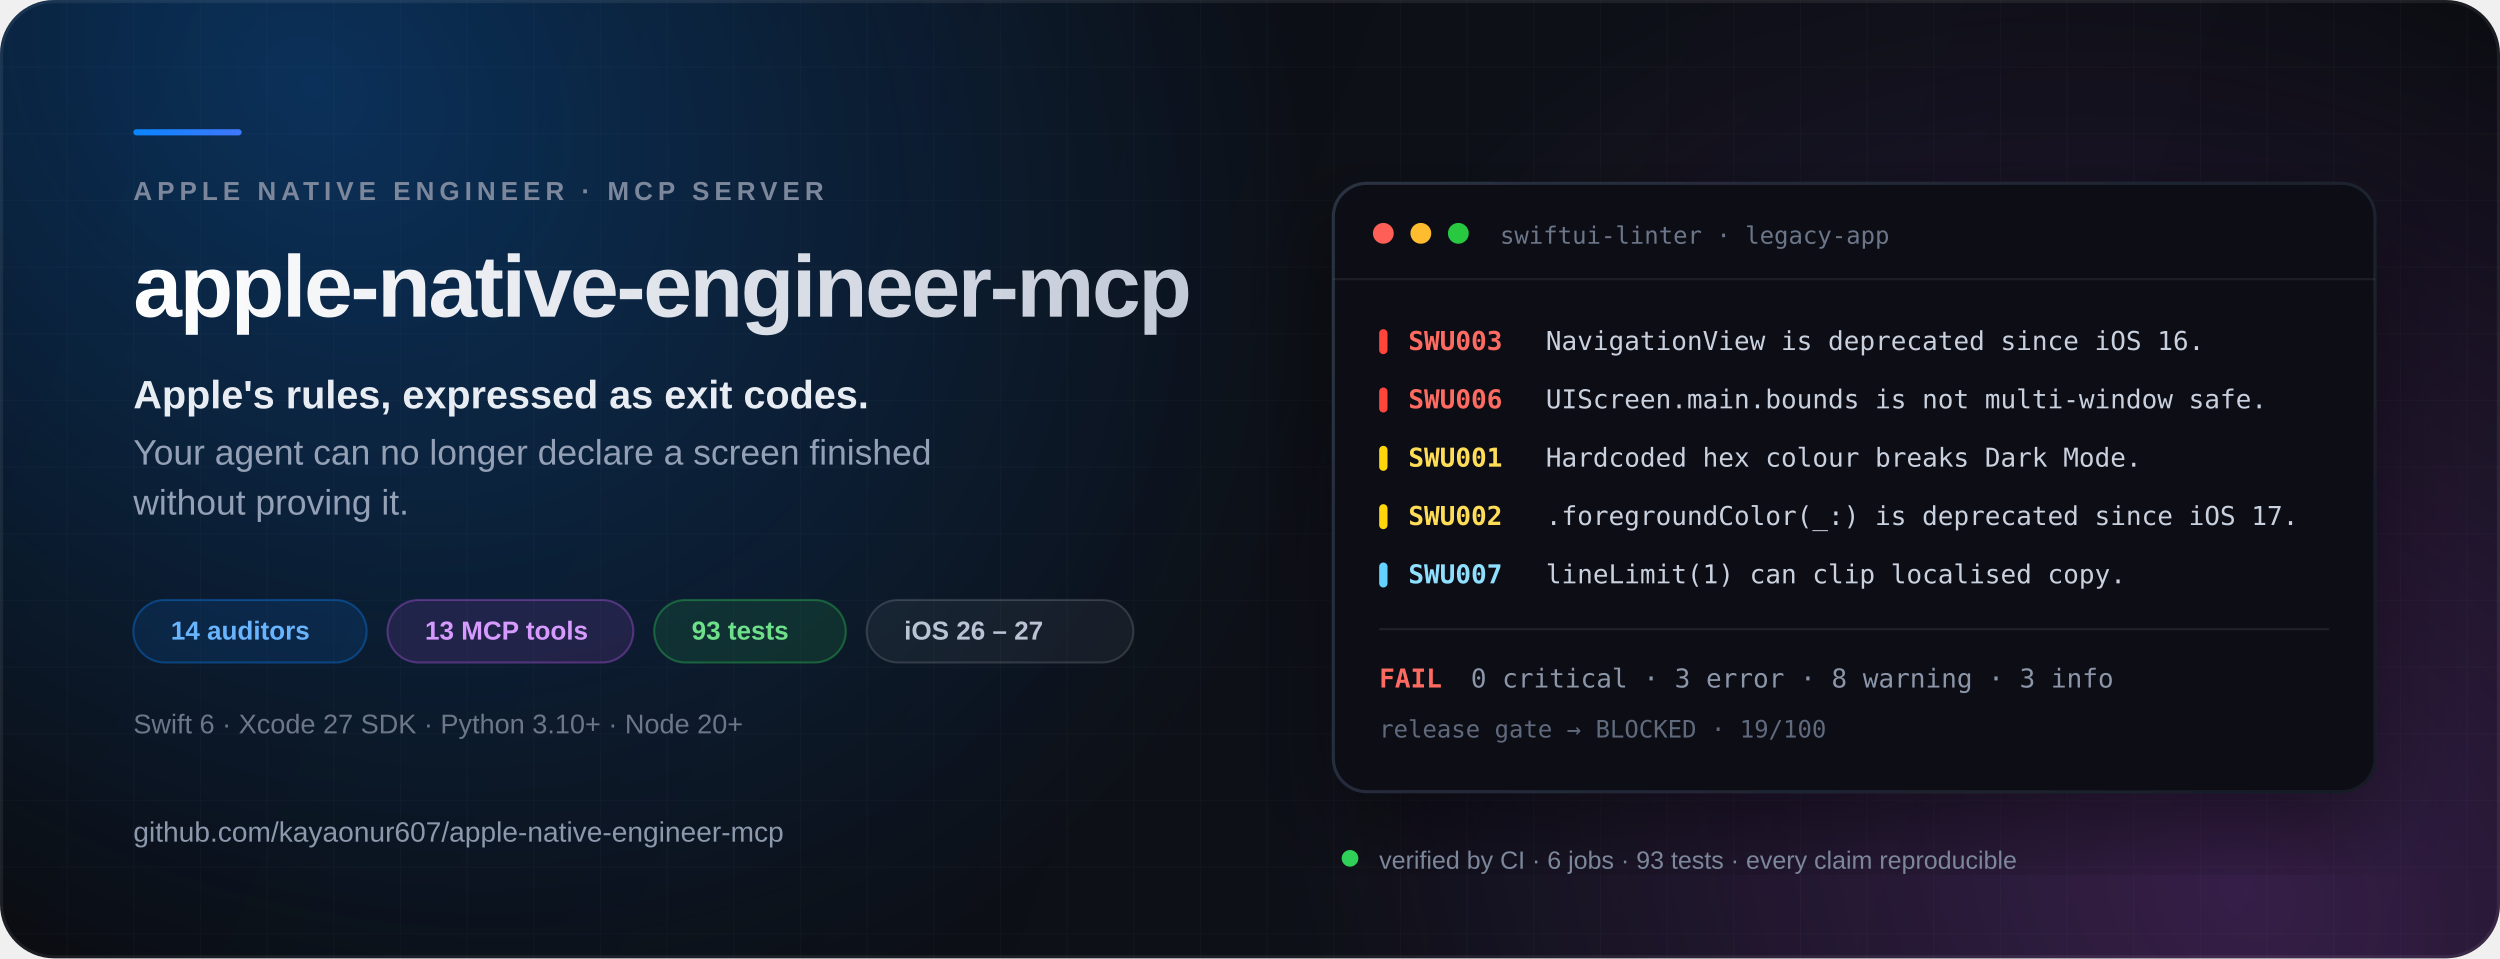
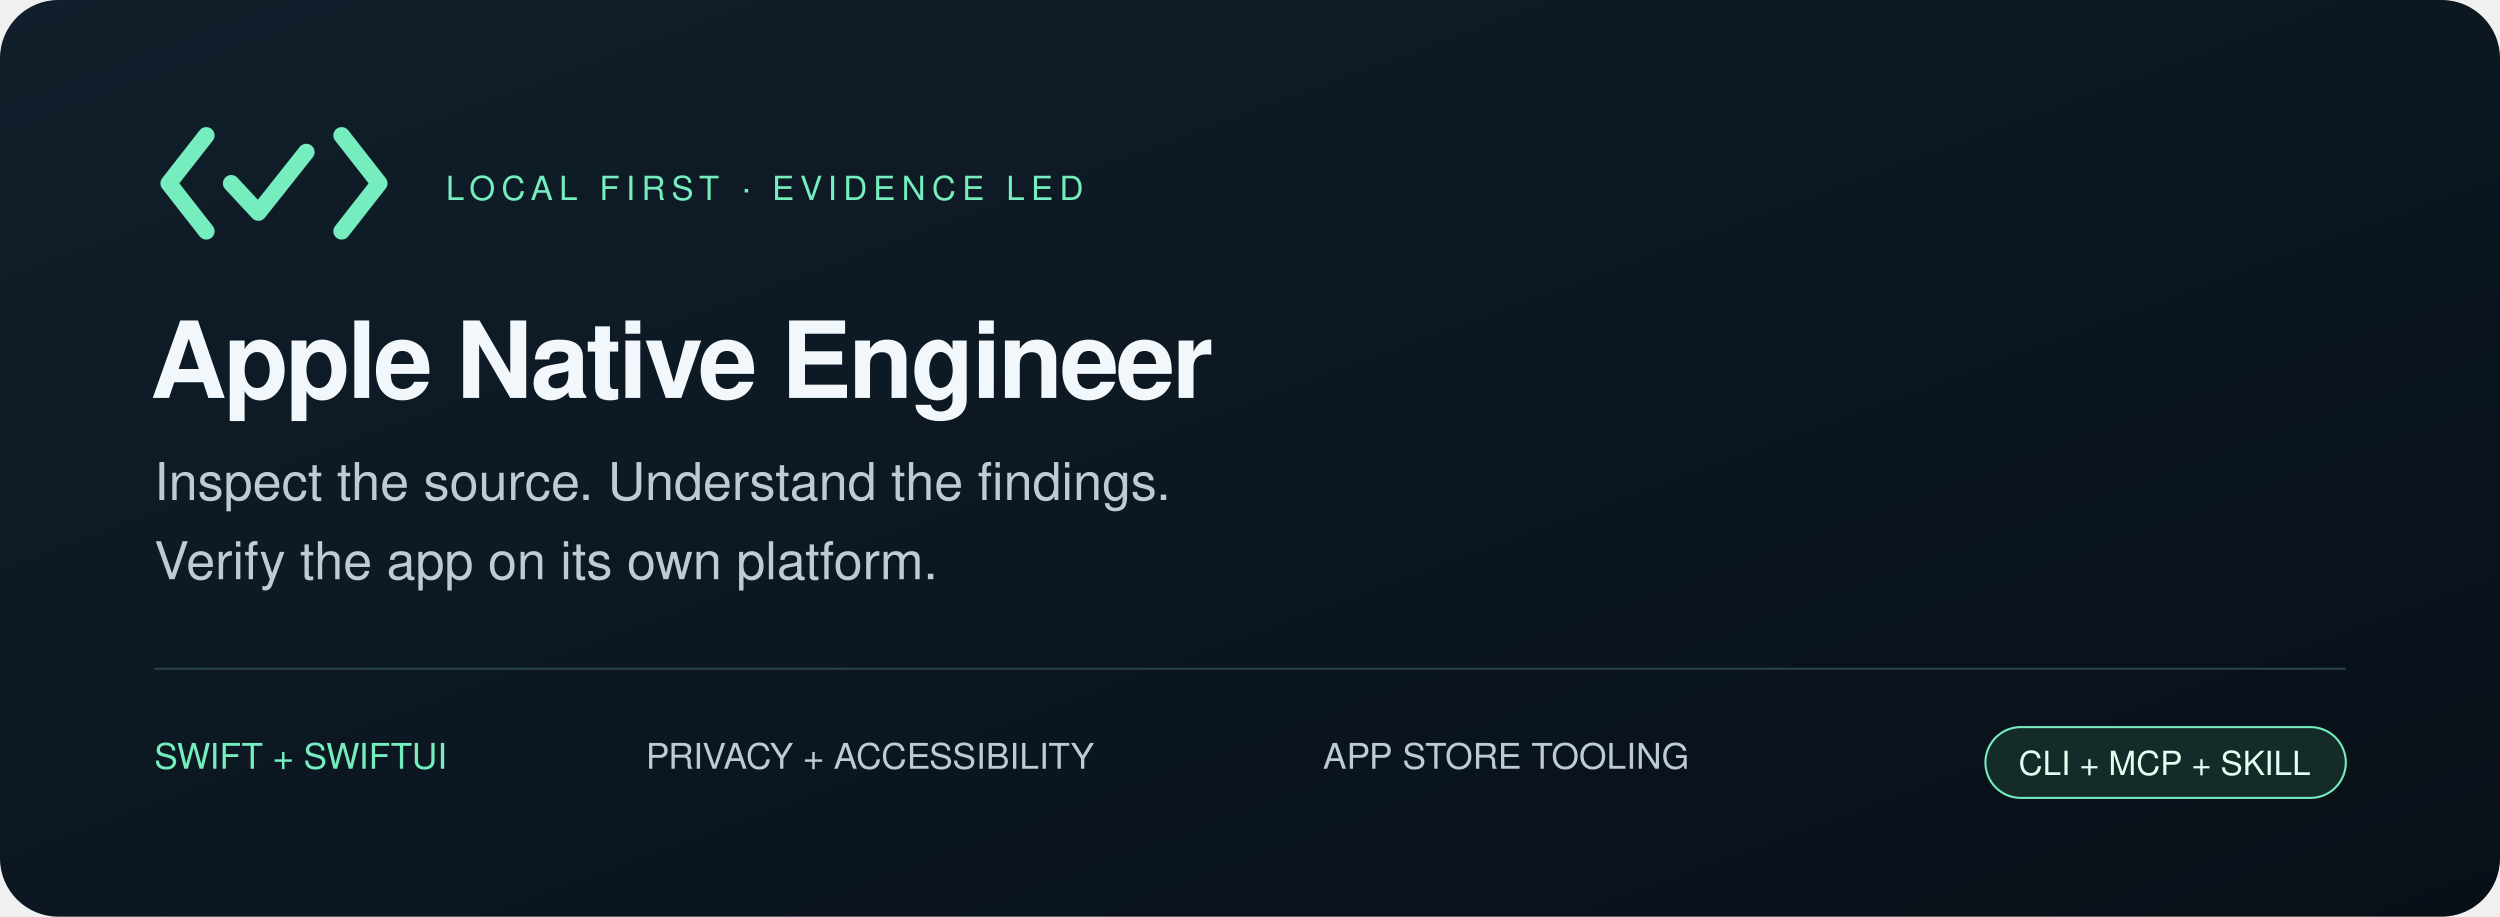
- <svg xmlns="http://www.w3.org/2000/svg" width="1200" height="460" viewBox="0 0 1200 460" fill="none" role="img" aria-label="apple-native-engineer-mcp — 14 auditors, 13 MCP tools, verified by CI">
+ <svg xmlns="http://www.w3.org/2000/svg" width="1200" height="440" viewBox="0 0 1200 440" role="img" aria-labelledby="title desc">
  <defs>
-     <linearGradient id="bg" x1="0" y1="0" x2="1200" y2="460" gradientUnits="userSpaceOnUse">
-       <stop offset="0" stop-color="#0A0C11" />
-       <stop offset="0.55" stop-color="#0D1017" />
-       <stop offset="1" stop-color="#0A0B10" />
+     <linearGradient id="bg" x2="1" y2="1">
+       <stop stop-color="#101f2b" />
+       <stop offset="1" stop-color="#080f17" />
    </linearGradient>
-     <radialGradient id="glowBlue" cx="0" cy="0" r="1" gradientUnits="userSpaceOnUse" gradientTransform="translate(150 40) rotate(38) scale(520 420)">
-       <stop offset="0" stop-color="#0A84FF" stop-opacity="0.30" />
-       <stop offset="1" stop-color="#0A84FF" stop-opacity="0" />
-     </radialGradient>
-     <radialGradient id="glowViolet" cx="0" cy="0" r="1" gradientUnits="userSpaceOnUse" gradientTransform="translate(1080 430) rotate(-135) scale(520 420)">
-       <stop offset="0" stop-color="#BF5AF2" stop-opacity="0.24" />
-       <stop offset="1" stop-color="#BF5AF2" stop-opacity="0" />
-     </radialGradient>
-     <linearGradient id="title" x1="64" y1="150" x2="560" y2="190" gradientUnits="userSpaceOnUse">
-       <stop offset="0" stop-color="#FFFFFF" />
-       <stop offset="1" stop-color="#C3CAD8" />
-     </linearGradient>
-     <linearGradient id="accentLine" x1="64" y1="0" x2="240" y2="0" gradientUnits="userSpaceOnUse">
-       <stop offset="0" stop-color="#0A84FF" />
-       <stop offset="1" stop-color="#BF5AF2" />
-     </linearGradient>
-     <linearGradient id="cardStroke" x1="640" y1="90" x2="1140" y2="380" gradientUnits="userSpaceOnUse">
-       <stop offset="0" stop-color="#2A3242" />
-       <stop offset="1" stop-color="#171C26" />
-     </linearGradient>
-     <filter id="cardShadow" x="600" y="60" width="580" height="360" filterUnits="userSpaceOnUse">
-       <feDropShadow dx="0" dy="18" stdDeviation="24" flood-color="#000000" flood-opacity="0.45" />
-     </filter>
-     <pattern id="grid" width="32" height="32" patternUnits="userSpaceOnUse">
-       <path d="M32 0H0V32" stroke="#FFFFFF" stroke-opacity="0.022" />
-     </pattern>
  </defs>
-   <rect width="1200" height="460" rx="26" fill="url(#bg)" />
-   <rect width="1200" height="460" rx="26" fill="url(#grid)" />
-   <rect width="1200" height="460" rx="26" fill="url(#glowBlue)" />
-   <rect width="1200" height="460" rx="26" fill="url(#glowViolet)" />
-   <rect x="0.75" y="0.75" width="1198.5" height="458.5" rx="25.25" stroke="#FFFFFF" stroke-opacity="0.07" stroke-width="1.5" />
-   <g font-family="-apple-system, BlinkMacSystemFont, 'SF Pro Text', 'Helvetica Neue', Arial, sans-serif">
-     <rect x="64" y="62" width="52" height="3" rx="1.5" fill="url(#accentLine)" />
-     <text x="64" y="96" font-size="12.5" font-weight="600" letter-spacing="2.4" fill="#7C879B">APPLE NATIVE ENGINEER · MCP SERVER</text>
-     <text x="64" y="152" font-size="42" font-weight="700" letter-spacing="-1.1" fill="url(#title)">apple-native-engineer-mcp</text>
-     <text x="64" y="196" font-size="19" font-weight="600" fill="#E8ECF3">Apple's rules, expressed as exit codes.</text>
-     <text x="64" y="223" font-size="17" font-weight="400" fill="#93A0B5">Your agent can no longer declare a screen finished</text>
-     <text x="64" y="247" font-size="17" font-weight="400" fill="#93A0B5">without proving it.</text>
-     <g font-size="12.5" font-weight="600">
-       <rect x="64" y="288" width="112" height="30" rx="15" fill="#0A84FF" fill-opacity="0.12" stroke="#0A84FF" stroke-opacity="0.35" />
-       <text x="82" y="307" fill="#69B4FF">14 auditors</text>
-       <rect x="186" y="288" width="118" height="30" rx="15" fill="#BF5AF2" fill-opacity="0.12" stroke="#BF5AF2" stroke-opacity="0.35" />
-       <text x="204" y="307" fill="#D79BFF">13 MCP tools</text>
-       <rect x="314" y="288" width="92" height="30" rx="15" fill="#30D158" fill-opacity="0.12" stroke="#30D158" stroke-opacity="0.35" />
-       <text x="332" y="307" fill="#6FE08A">93 tests</text>
-       <rect x="416" y="288" width="128" height="30" rx="15" fill="#FFFFFF" fill-opacity="0.05" stroke="#FFFFFF" stroke-opacity="0.14" />
-       <text x="434" y="307" fill="#B9C3D3">iOS 26 – 27</text>
-     </g>
-     <text x="64" y="352" font-size="13" fill="#6C7789">Swift 6 · Xcode 27 SDK · Python 3.10+ · Node 20+</text>
-     <text x="64" y="404" font-size="13.5" font-weight="500" fill="#8C98AC">github.com/kayaonur607/apple-native-engineer-mcp</text>
+   <rect width="1200" height="440" rx="28" fill="url(#bg)" />
+   <g fill="none" stroke="#75edbe" stroke-width="8" stroke-linecap="round" stroke-linejoin="round">
+     <path d="m99 65-18 23 18 23m65-46 18 23-18 23m-53-23 13 14 23-29" />
  </g>
-   <g filter="url(#cardShadow)">
-     <rect x="640" y="88" width="500" height="292" rx="16" fill="#0C0F15" />
-     <rect x="640" y="88" width="500" height="292" rx="16" stroke="url(#cardStroke)" stroke-width="1.5" />
-   </g>
-   <g>
-     <circle cx="664" cy="112" r="5" fill="#FF5F57" />
-     <circle cx="682" cy="112" r="5" fill="#FEBC2E" />
-     <circle cx="700" cy="112" r="5" fill="#28C840" />
-     <text x="720" y="117" font-family="'SF Mono', ui-monospace, Menlo, monospace" font-size="11.5" fill="#6B7688">swiftui-linter · legacy-app</text>
-     <line x1="640" y1="134" x2="1140" y2="134" stroke="#FFFFFF" stroke-opacity="0.07" />
-   </g>
-   <g font-family="'SF Mono', ui-monospace, SFMono-Regular, Menlo, monospace" font-size="12.5" fill="#C9D1DE">
-     <rect x="662" y="158" width="4" height="12" rx="2" fill="#FF453A" />
-     <text x="676" y="168" fill="#FF6B60" font-weight="600">SWU003</text>
-     <text x="742" y="168">NavigationView is deprecated since iOS 16.</text>
-     <rect x="662" y="186" width="4" height="12" rx="2" fill="#FF453A" />
-     <text x="676" y="196" fill="#FF6B60" font-weight="600">SWU006</text>
-     <text x="742" y="196">UIScreen.main.bounds is not multi-window safe.</text>
-     <rect x="662" y="214" width="4" height="12" rx="2" fill="#FFD60A" />
-     <text x="676" y="224" fill="#FFDD57" font-weight="600">SWU001</text>
-     <text x="742" y="224">Hardcoded hex colour breaks Dark Mode.</text>
-     <rect x="662" y="242" width="4" height="12" rx="2" fill="#FFD60A" />
-     <text x="676" y="252" fill="#FFDD57" font-weight="600">SWU002</text>
-     <text x="742" y="252">.foregroundColor(_:) is deprecated since iOS 17.</text>
-     <rect x="662" y="270" width="4" height="12" rx="2" fill="#64D2FF" />
-     <text x="676" y="280" fill="#8FE0FF" font-weight="600">SWU007</text>
-     <text x="742" y="280">lineLimit(1) can clip localised copy.</text>
-   </g>
-   <line x1="662" y1="302" x2="1118" y2="302" stroke="#FFFFFF" stroke-opacity="0.08" />
-   <g font-family="'SF Mono', ui-monospace, Menlo, monospace">
-     <text x="662" y="330" font-size="12.5" fill="#FF6B60" font-weight="700">FAIL</text>
-     <text x="706" y="330" font-size="12.5" fill="#8B96A8">0 critical · 3 error · 8 warning · 3 info</text>
-     <text x="662" y="354" font-size="11.5" fill="#5F6A7C">release gate → BLOCKED · 19/100</text>
-   </g>
-   <g font-family="-apple-system, BlinkMacSystemFont, 'SF Pro Text', 'Helvetica Neue', Arial, sans-serif">
-     <circle cx="648" cy="412" r="4" fill="#30D158" />
-     <text x="662" y="417" font-size="12" font-weight="500" fill="#7C879B">verified by CI · 6 jobs · 93 tests · every claim reproducible</text>
+   <g font-family="Helvetica,Arial,sans-serif">
+     <text x="214" y="96" font-size="16" letter-spacing="3" fill="#75edbe">LOCAL FIRST · EVIDENCE LED</text>
+     <text x="72" y="191" font-size="51" font-weight="700" letter-spacing="-1.5" fill="#f1f7fa">Apple Native Engineer</text>
+     <text x="74" y="240" font-size="25" fill="#bdcbd5">Inspect the source. Understand the findings.</text>
+     <text x="74" y="278" font-size="25" fill="#bdcbd5">Verify the app on its own platform.</text>
+     <path d="M74 321H1126" stroke="#29404e" />
+     <text x="74" y="369" font-size="17" fill="#75edbe">SWIFT + SWIFTUI</text>
+     <text x="310" y="369" font-size="17" fill="#bdcbd5">PRIVACY + ACCESSIBILITY</text>
+     <text x="635" y="369" font-size="17" fill="#bdcbd5">APP STORE TOOLING</text>
+     <rect x="953" y="349" width="173" height="34" rx="17" stroke="#75edbe" fill="#142b29" />
+     <text x="1039" y="372" font-size="16" text-anchor="middle" fill="#e2fff1">CLI + MCP + SKILL</text>
  </g>
</svg>
